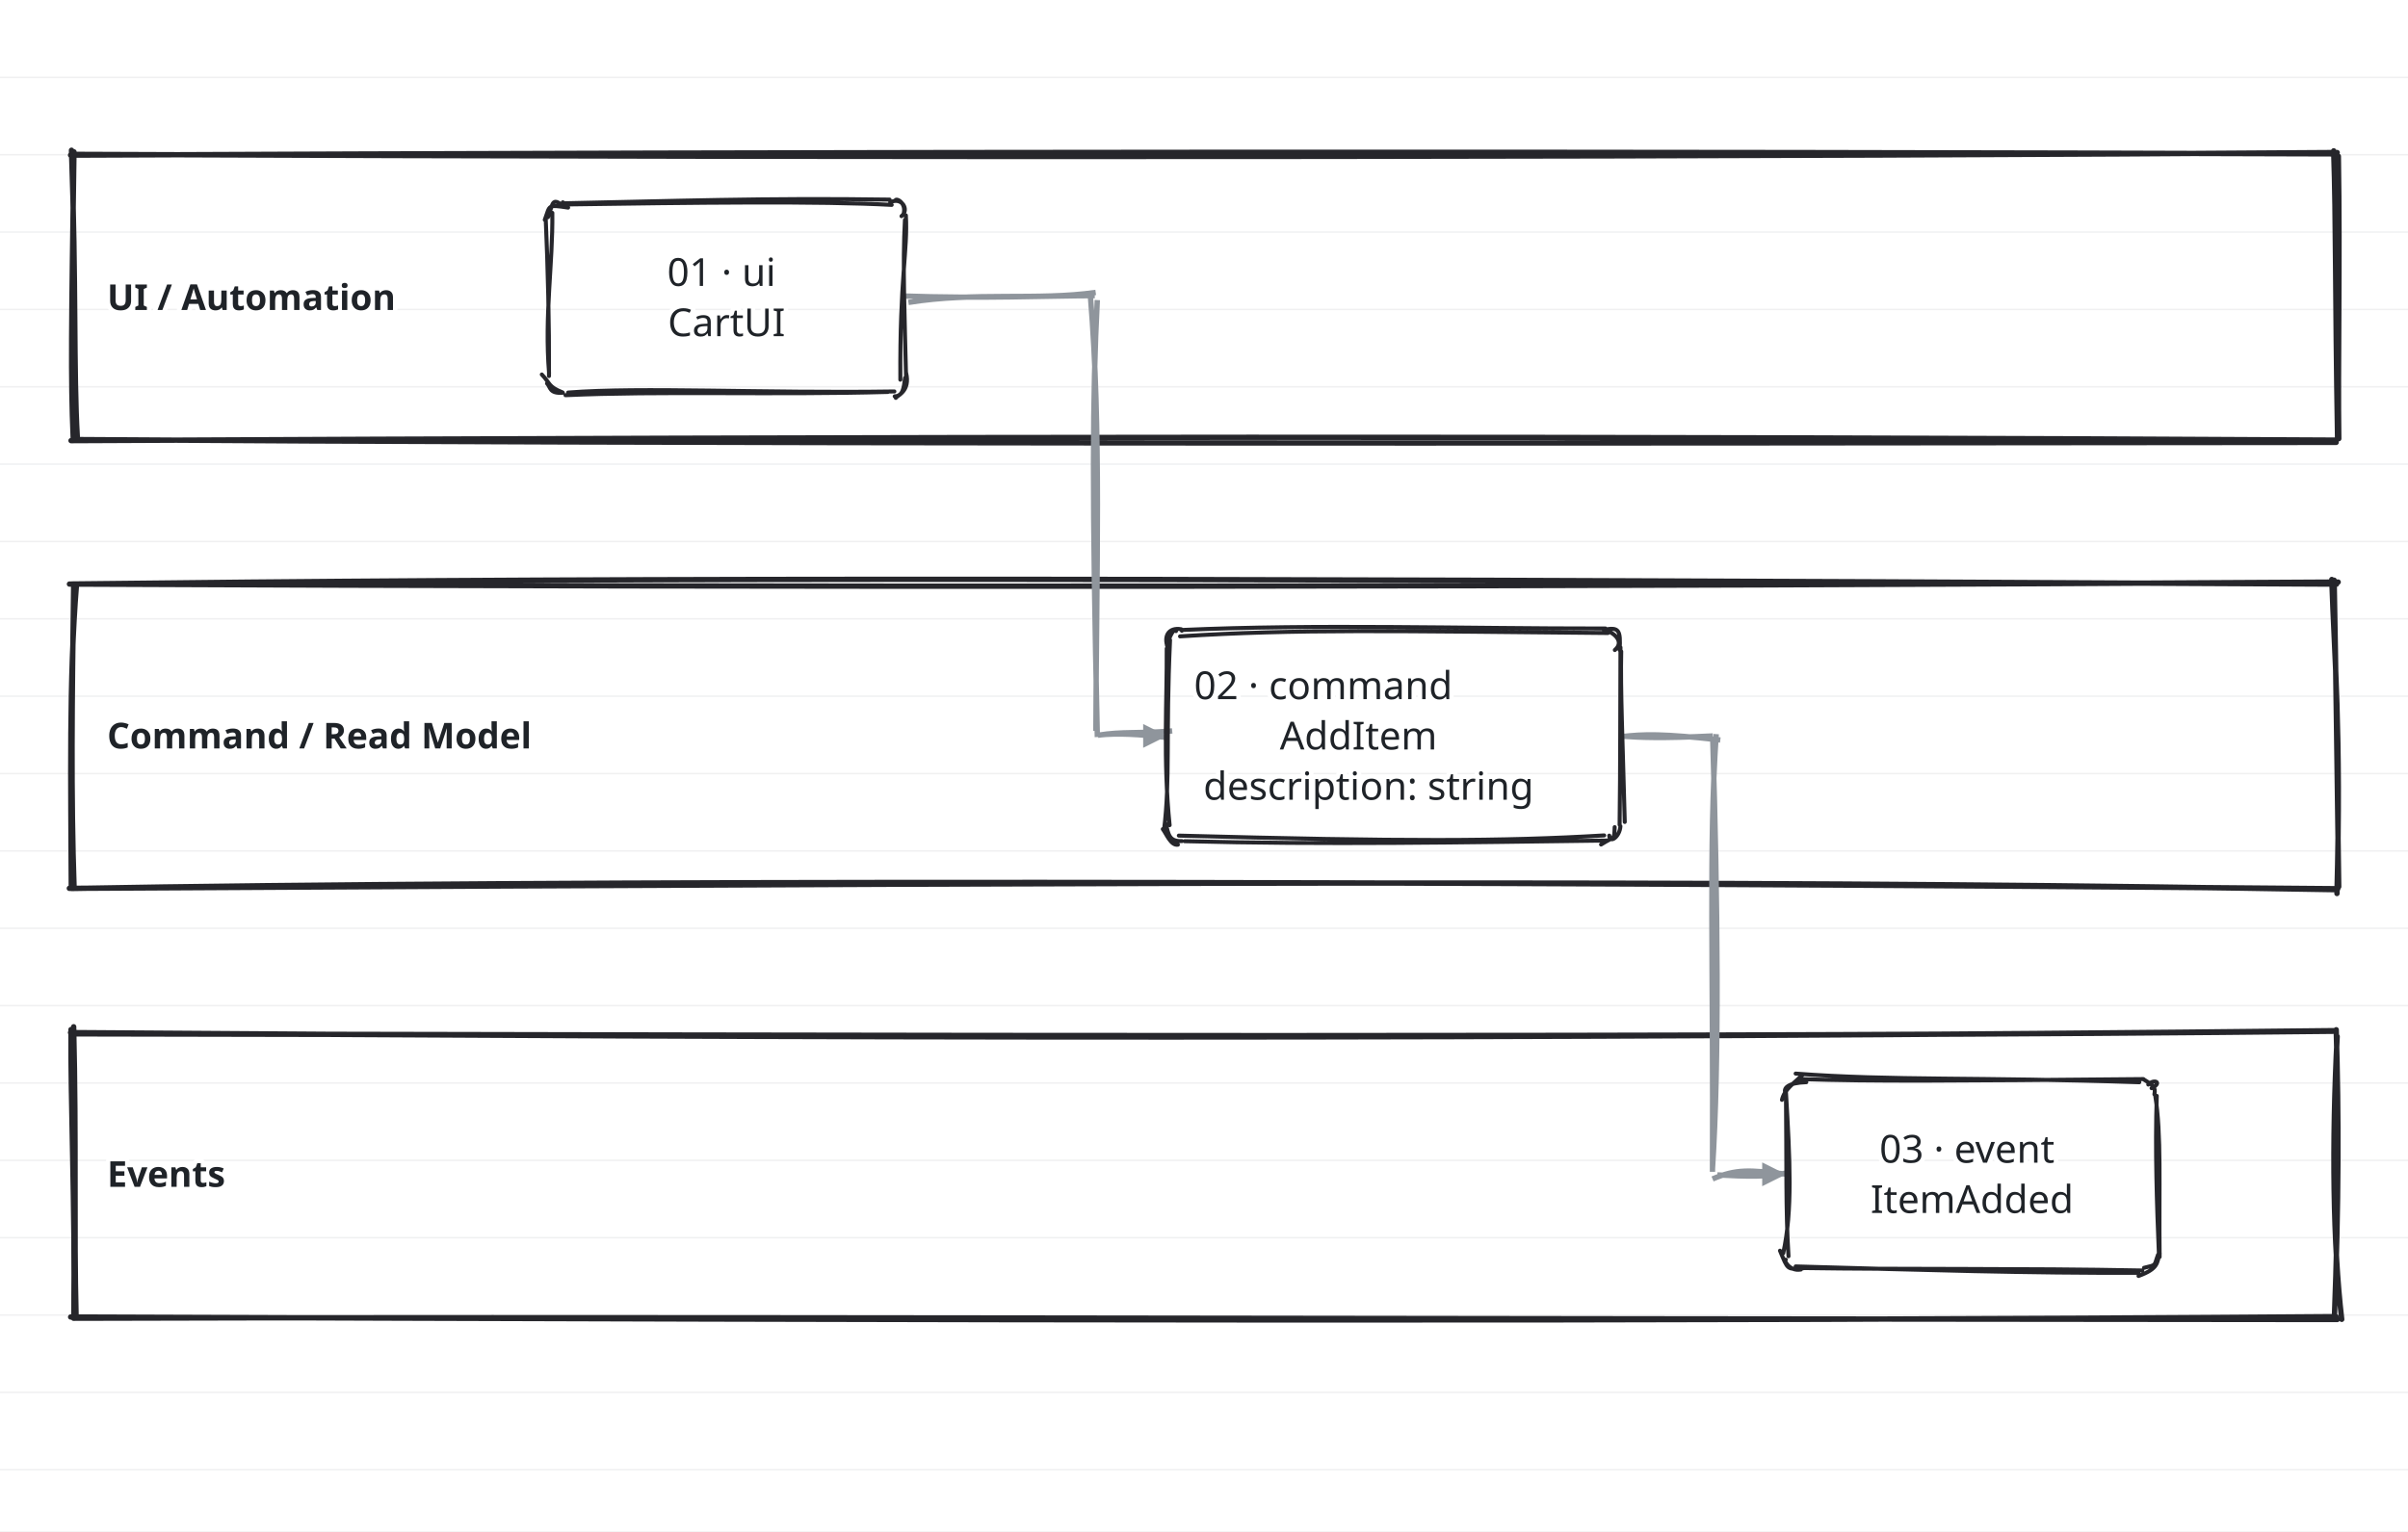
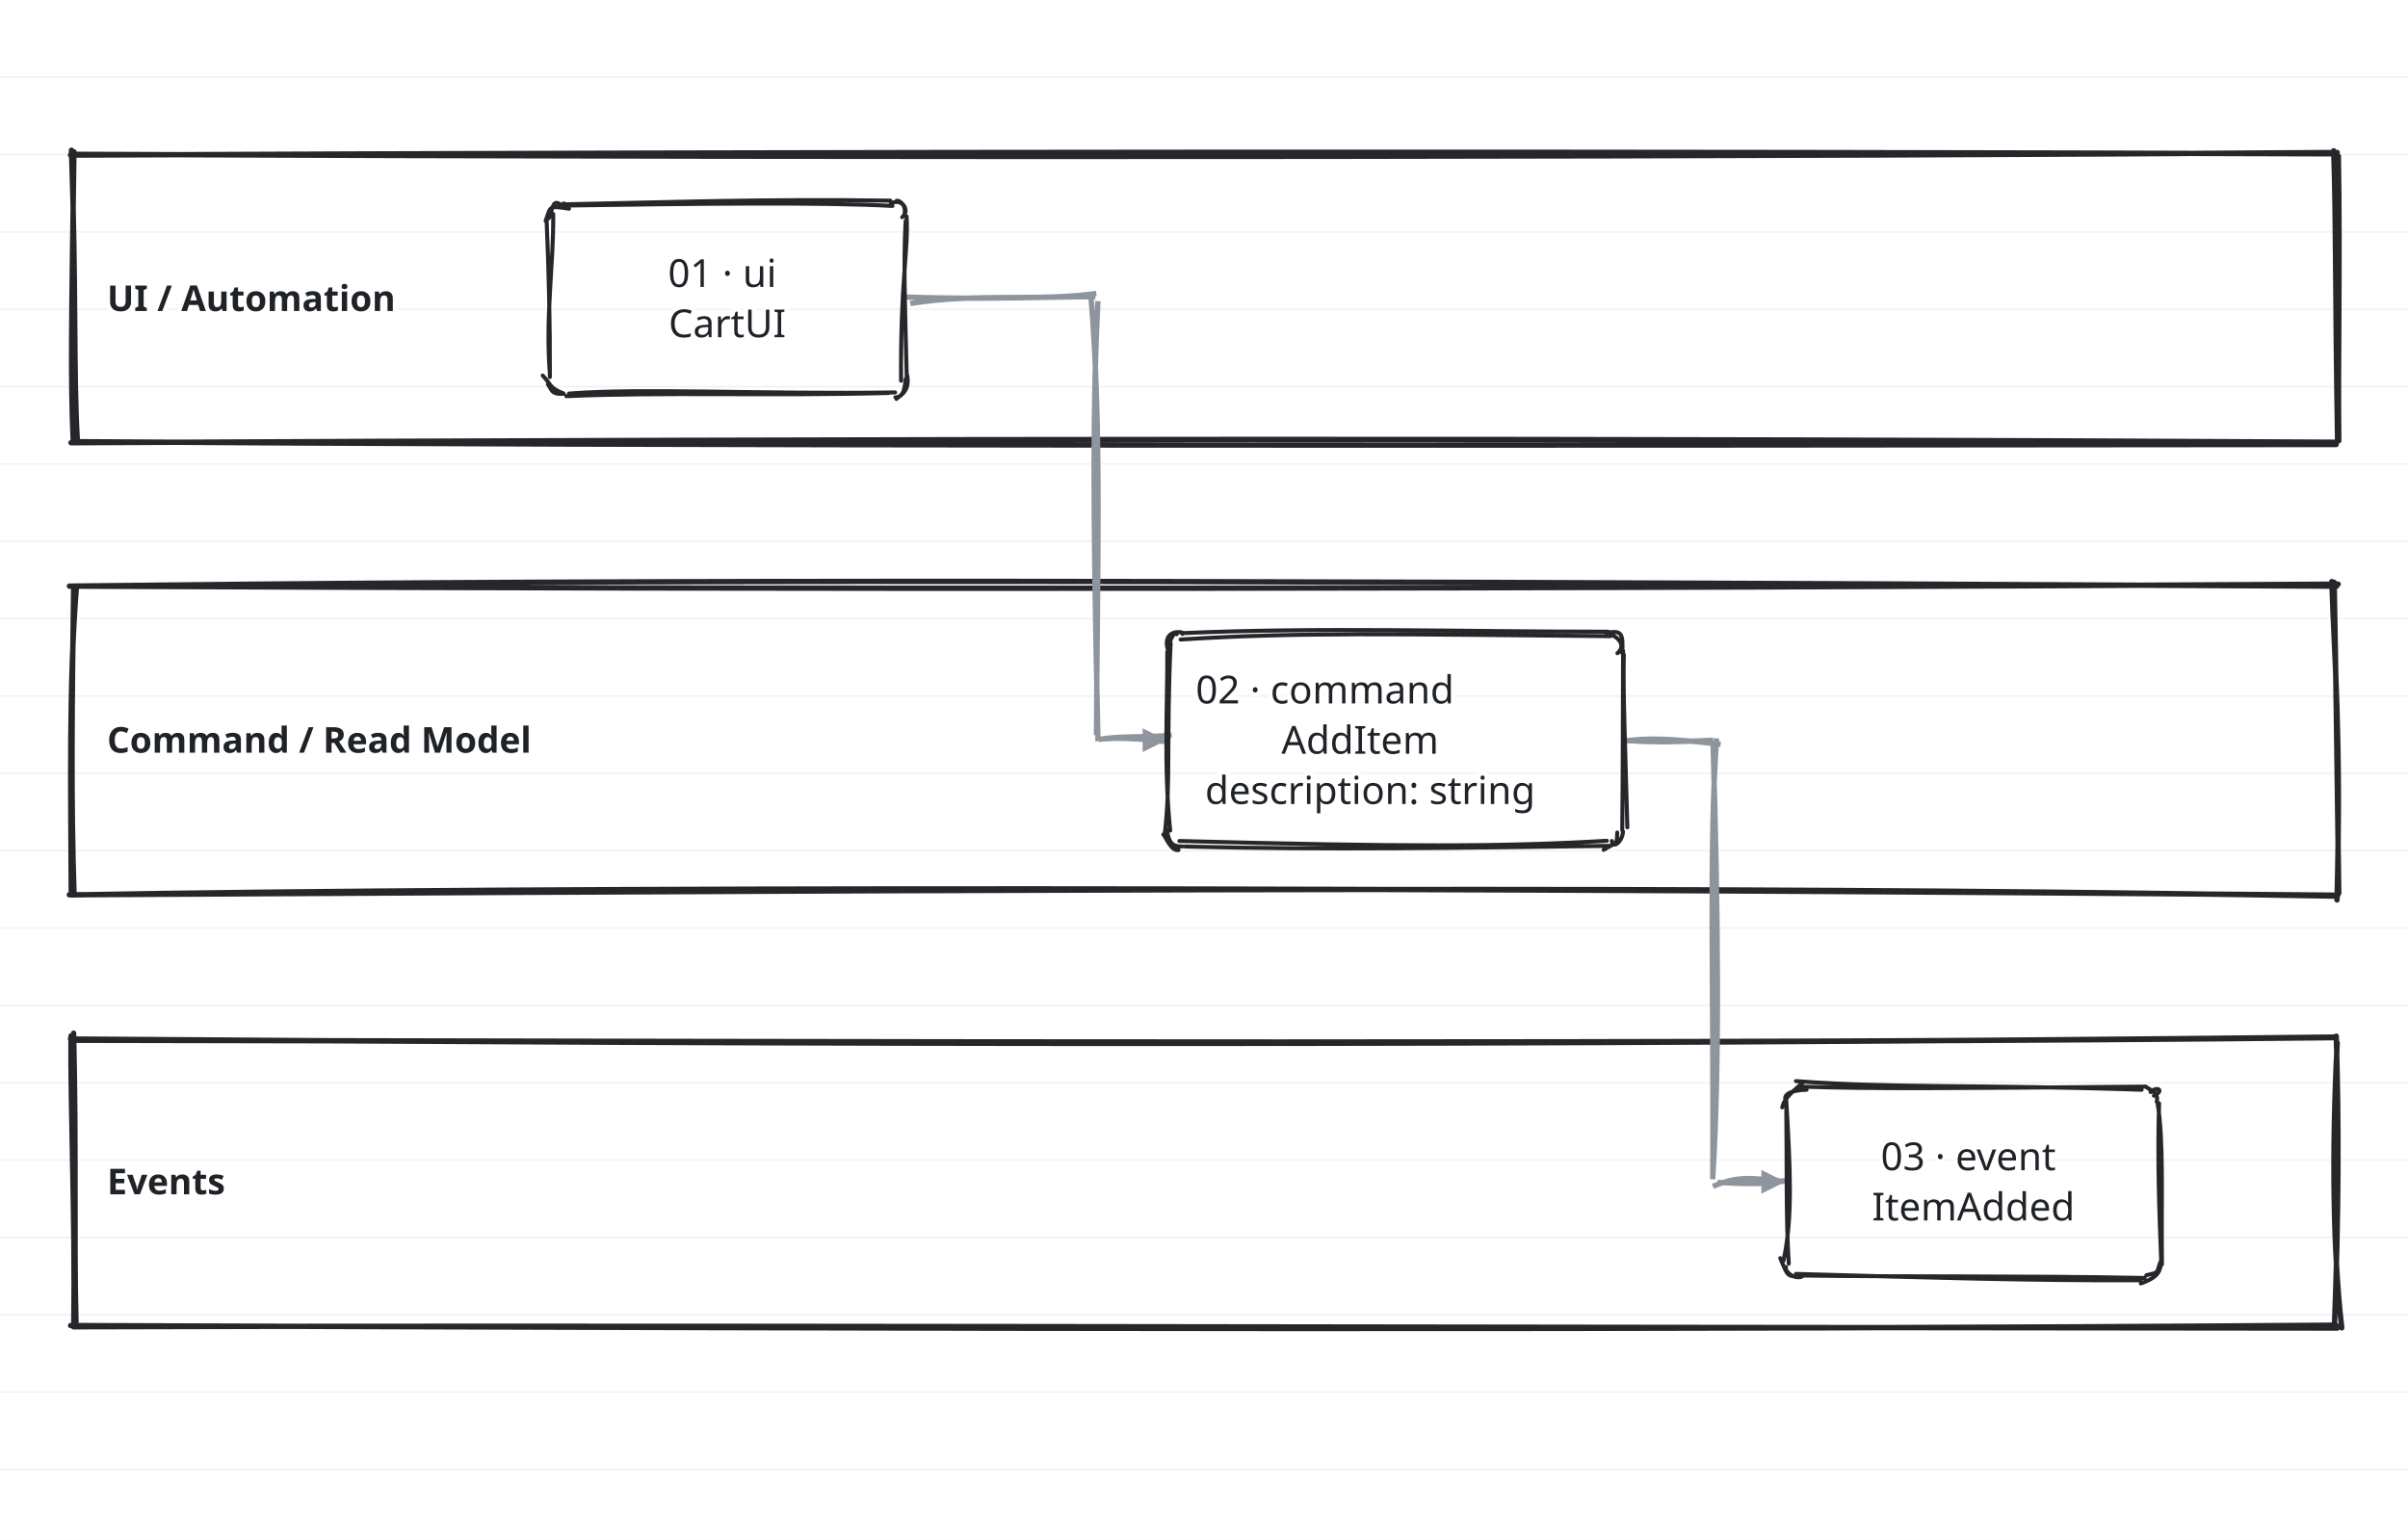
- <svg xmlns="http://www.w3.org/2000/svg" width="809.12" height="514.7" viewBox="0 0 809.12 514.7" style="--bg:#ffffff;--fg:#1f2328;--line:#d1d9e0;--accent:#0969da;--muted:#59636e;--border:#26262b;--font:Caveat;background:#ffffff" class="am-148ltyq1lfv0y9">
+ <svg xmlns="http://www.w3.org/2000/svg" width="809.495" height="517.7" viewBox="0 0 809.495 517.7" style="--bg:#ffffff;--fg:#1f2328;--line:#d1d9e0;--accent:#0969da;--muted:#59636e;--border:#26262b;--font:Caveat;background:#ffffff" class="am-1y363tx0yoqdjn">
  <style>
-   svg.am-148ltyq1lfv0y9 { font-family: var(--font, 'Caveat'), system-ui, sans-serif; }
-   svg.am-148ltyq1lfv0y9 {
+   svg.am-1y363tx0yoqdjn { font-family: var(--font, 'Caveat'), system-ui, sans-serif; }
+   svg.am-1y363tx0yoqdjn {
    /* Derived from --bg and --fg (overridable via --line, --accent, etc.) */
    --_text:          #1f2328;
    --_text-sec:      #59636e;
    --_text-muted:    #59636e;
    --_text-faint:    #86888b;
    --_line:          #d1d9e0;
    --_arrow:         #0969da;
    --_node-fill:     #f8f8f9;
    --_node-stroke:   #26262b;
    --_group-fill:    #ffffff;
    --_group-hdr:     #f4f4f4;
    --_inner-stroke:  #e4e5e5;
    --_key-badge:     #e9e9ea;
  }
</style>
-   <rect width="809.12" height="514.7" fill="#ffffff" data-backdrop="page" />
+   <rect width="809.495" height="517.7" fill="#ffffff" data-backdrop="page" />
  <g data-backdrop="paper-ruled">
-     <line x1="0" y1="26" x2="809.12" y2="26" stroke="#8f959c" stroke-width="0.5" opacity="0.14" />
-     <line x1="0" y1="52" x2="809.12" y2="52" stroke="#8f959c" stroke-width="0.5" opacity="0.14" />
-     <line x1="0" y1="78" x2="809.12" y2="78" stroke="#8f959c" stroke-width="0.5" opacity="0.14" />
-     <line x1="0" y1="104" x2="809.12" y2="104" stroke="#8f959c" stroke-width="0.5" opacity="0.14" />
-     <line x1="0" y1="130" x2="809.12" y2="130" stroke="#8f959c" stroke-width="0.5" opacity="0.14" />
-     <line x1="0" y1="156" x2="809.12" y2="156" stroke="#8f959c" stroke-width="0.5" opacity="0.14" />
-     <line x1="0" y1="182" x2="809.12" y2="182" stroke="#8f959c" stroke-width="0.5" opacity="0.14" />
-     <line x1="0" y1="208" x2="809.12" y2="208" stroke="#8f959c" stroke-width="0.5" opacity="0.14" />
-     <line x1="0" y1="234" x2="809.12" y2="234" stroke="#8f959c" stroke-width="0.5" opacity="0.14" />
-     <line x1="0" y1="260" x2="809.12" y2="260" stroke="#8f959c" stroke-width="0.5" opacity="0.14" />
-     <line x1="0" y1="286" x2="809.12" y2="286" stroke="#8f959c" stroke-width="0.5" opacity="0.14" />
-     <line x1="0" y1="312" x2="809.12" y2="312" stroke="#8f959c" stroke-width="0.5" opacity="0.14" />
-     <line x1="0" y1="338" x2="809.12" y2="338" stroke="#8f959c" stroke-width="0.5" opacity="0.14" />
-     <line x1="0" y1="364" x2="809.12" y2="364" stroke="#8f959c" stroke-width="0.5" opacity="0.14" />
-     <line x1="0" y1="390" x2="809.12" y2="390" stroke="#8f959c" stroke-width="0.5" opacity="0.14" />
-     <line x1="0" y1="416" x2="809.12" y2="416" stroke="#8f959c" stroke-width="0.5" opacity="0.14" />
-     <line x1="0" y1="442" x2="809.12" y2="442" stroke="#8f959c" stroke-width="0.5" opacity="0.14" />
-     <line x1="0" y1="468" x2="809.12" y2="468" stroke="#8f959c" stroke-width="0.5" opacity="0.14" />
-     <line x1="0" y1="494" x2="809.12" y2="494" stroke="#8f959c" stroke-width="0.5" opacity="0.14" />
+     <line x1="0" y1="26" x2="809.495" y2="26" stroke="#8f959c" stroke-width="0.5" opacity="0.14" />
+     <line x1="0" y1="52" x2="809.495" y2="52" stroke="#8f959c" stroke-width="0.5" opacity="0.14" />
+     <line x1="0" y1="78" x2="809.495" y2="78" stroke="#8f959c" stroke-width="0.5" opacity="0.14" />
+     <line x1="0" y1="104" x2="809.495" y2="104" stroke="#8f959c" stroke-width="0.5" opacity="0.14" />
+     <line x1="0" y1="130" x2="809.495" y2="130" stroke="#8f959c" stroke-width="0.5" opacity="0.14" />
+     <line x1="0" y1="156" x2="809.495" y2="156" stroke="#8f959c" stroke-width="0.5" opacity="0.14" />
+     <line x1="0" y1="182" x2="809.495" y2="182" stroke="#8f959c" stroke-width="0.5" opacity="0.14" />
+     <line x1="0" y1="208" x2="809.495" y2="208" stroke="#8f959c" stroke-width="0.5" opacity="0.14" />
+     <line x1="0" y1="234" x2="809.495" y2="234" stroke="#8f959c" stroke-width="0.5" opacity="0.14" />
+     <line x1="0" y1="260" x2="809.495" y2="260" stroke="#8f959c" stroke-width="0.5" opacity="0.14" />
+     <line x1="0" y1="286" x2="809.495" y2="286" stroke="#8f959c" stroke-width="0.5" opacity="0.14" />
+     <line x1="0" y1="312" x2="809.495" y2="312" stroke="#8f959c" stroke-width="0.5" opacity="0.14" />
+     <line x1="0" y1="338" x2="809.495" y2="338" stroke="#8f959c" stroke-width="0.5" opacity="0.14" />
+     <line x1="0" y1="364" x2="809.495" y2="364" stroke="#8f959c" stroke-width="0.5" opacity="0.14" />
+     <line x1="0" y1="390" x2="809.495" y2="390" stroke="#8f959c" stroke-width="0.5" opacity="0.14" />
+     <line x1="0" y1="416" x2="809.495" y2="416" stroke="#8f959c" stroke-width="0.5" opacity="0.14" />
+     <line x1="0" y1="442" x2="809.495" y2="442" stroke="#8f959c" stroke-width="0.5" opacity="0.14" />
+     <line x1="0" y1="468" x2="809.495" y2="468" stroke="#8f959c" stroke-width="0.5" opacity="0.14" />
+     <line x1="0" y1="494" x2="809.495" y2="494" stroke="#8f959c" stroke-width="0.5" opacity="0.14" />
  </g>
  <defs>
    <marker id="eventmodeling-arrow" markerWidth="8" markerHeight="8" refX="8" refY="4" orient="auto" markerUnits="userSpaceOnUse">
      <polygon points="0 0, 8 4, 0 8" fill="#8f959c" />
    </marker>
  </defs>
  <g data-id="lane:0" data-role="group">
-     <path d="M23.85 51.88 C314.03 53.14, 604.21 52.62, 785.32 51.27 M23.71 52.15 C287.51 50.97, 551.47 50.92, 785.03 51.72 M784.15 50.7 C784.95 74.48, 784.62 97.92, 785.45 147.06 M785.72 52.53 C786.3 88.26, 785.5 123.06, 785.86 147.44 M784.98 148.69 C505.88 148.98, 228.53 149.19, 24.5 147.74 M785.07 147.93 C545.2 146.56, 304.85 146.72, 23.87 148.1 M25.99 147.18 C24.66 124.3, 25.65 95.56, 24.02 50.5 M24.59 147.01 C23.73 127.13, 24.01 109.12, 24.85 51.04" fill="none" stroke="#26262b" stroke-width="1.8" stroke-linecap="round" stroke-linejoin="round" />
-     <text paint-order="stroke" stroke="#ffffff" stroke-width="3" stroke-linejoin="round" stroke-linecap="round" x="36" y="100" text-anchor="start" font-family="Caveat" font-size="12" font-weight="600" fill="#1f2328" data-prepared-text="true" dy="4.2" textLength="83.16" lengthAdjust="spacingAndGlyphs" data-font-metrics="deterministic-fit">UI / Automation</text>
+     <path d="M23.85 51.88 C314.18 53.14, 604.49 52.62, 785.69 51.27 M23.71 52.15 C287.64 50.97, 551.73 50.92, 785.41 51.72 M784.52 50.7 C785.34 74.65, 785 98.27, 785.82 147.81 M786.09 52.53 C786.68 88.53, 785.88 123.61, 786.23 148.19 M785.35 149.44 C506.12 149.73, 228.63 149.94, 24.5 148.49 M785.44 148.68 C545.46 147.31, 304.99 147.47, 23.87 148.85 M25.99 147.93 C24.65 124.85, 25.65 95.91, 24.02 50.5 M24.59 147.76 C23.73 127.73, 24.01 109.56, 24.85 51.04" fill="none" stroke="#26262b" stroke-width="1.8" stroke-linecap="round" stroke-linejoin="round" />
+     <text paint-order="stroke" stroke="#ffffff" stroke-width="3" stroke-linejoin="round" stroke-linecap="round" x="36" y="100.375" text-anchor="start" font-family="Caveat" font-size="12" font-weight="600" fill="#1f2328" data-prepared-text="true" dy="4.2" textLength="83.16" lengthAdjust="spacingAndGlyphs" data-font-metrics="deterministic-fit">UI / Automation</text>
  </g>
  <g data-id="lane:1" data-role="group">
-     <path d="M23.34 196.31 C273.16 197.47, 523.11 197.25, 785.66 195.64 M24.14 196.29 C182.02 194.45, 340.05 193.93, 785.11 196.33 M783.51 194.77 C784.34 220.43, 786.7 245.5, 785.25 300.32 M784.31 195.02 C784.92 226.49, 785.25 256.96, 785.84 298.03 M784.81 299.03 C616.33 296.09, 446.73 296.16, 23.3 298.58 M785.52 298.71 C483.33 296.08, 181.36 295.73, 24.05 298.63 M23.95 297.77 C23.83 264.49, 23.12 228.3, 25.71 196.37 M24.9 298.62 C23.83 267.37, 24.19 235.64, 24.76 196.39" fill="none" stroke="#26262b" stroke-width="1.8" stroke-linecap="round" stroke-linejoin="round" />
-     <text paint-order="stroke" stroke="#ffffff" stroke-width="3" stroke-linejoin="round" stroke-linecap="round" x="36" y="247.35" text-anchor="start" font-family="Caveat" font-size="12" font-weight="600" fill="#1f2328" data-prepared-text="true" dy="4.2" textLength="132.12" lengthAdjust="spacingAndGlyphs" data-font-metrics="deterministic-fit">Command / Read Model</text>
+     <path d="M23.34 197.06 C273.28 198.22, 523.35 198, 786.03 196.39 M24.14 197.04 C182.1 195.2, 340.21 194.68, 785.48 197.08 M783.88 195.52 C784.72 221.54, 787.08 246.98, 785.63 302.57 M784.68 195.77 C785.3 227.69, 785.63 258.61, 786.22 300.28 M785.19 301.28 C616.62 298.34, 446.93 298.4, 23.3 300.83 M785.89 300.96 C483.56 298.33, 181.43 297.98, 24.05 300.88 M23.95 300.02 C23.81 266.23, 23.11 229.53, 25.71 197.12 M24.9 300.87 C23.84 269.16, 24.2 236.96, 24.76 197.14" fill="none" stroke="#26262b" stroke-width="1.8" stroke-linecap="round" stroke-linejoin="round" />
+     <text paint-order="stroke" stroke="#ffffff" stroke-width="3" stroke-linejoin="round" stroke-linecap="round" x="36" y="248.85" text-anchor="start" font-family="Caveat" font-size="12" font-weight="600" fill="#1f2328" data-prepared-text="true" dy="4.2" textLength="132.12" lengthAdjust="spacingAndGlyphs" data-font-metrics="deterministic-fit">Command / Read Model</text>
  </g>
  <g data-id="lane:2" data-role="group">
-     <path d="M24.14 347.49 C299.87 348.01, 577.09 348.85, 785.01 346.61 M23.7 347.07 C267.6 348.89, 511.46 349.41, 784.89 346.41 M785.32 348.36 C783.49 384.59, 783.93 418.4, 786.85 443.44 M785 346.11 C785.87 375.19, 785.87 403.65, 784.37 443.38 M785.34 443.5 C481.79 443.3, 177.89 442.54, 24.71 443.07 M784.94 442.53 C556.06 444.25, 327.24 443.75, 23.74 442.66 M25.55 441.69 C24.83 413.9, 25.67 383.69, 24.75 345.11 M24.81 442.03 C25.27 405.69, 23.65 370.21, 23.86 346.04" fill="none" stroke="#26262b" stroke-width="1.8" stroke-linecap="round" stroke-linejoin="round" />
-     <text paint-order="stroke" stroke="#ffffff" stroke-width="3" stroke-linejoin="round" stroke-linecap="round" x="36" y="394.7" text-anchor="start" font-family="Caveat" font-size="12" font-weight="600" fill="#1f2328" data-prepared-text="true" dy="4.2" textLength="42.12" lengthAdjust="spacingAndGlyphs" data-font-metrics="deterministic-fit">Events</text>
+     <path d="M24.14 349.74 C300 350.26, 577.36 351.1, 785.39 348.86 M23.7 349.32 C267.72 351.14, 511.7 351.66, 785.27 348.66 M785.7 350.61 C783.85 387.12, 784.3 421.22, 787.23 446.44 M785.38 348.36 C786.24 377.66, 786.25 406.34, 784.75 446.38 M785.72 446.5 C482.02 446.3, 177.96 445.54, 24.71 446.07 M785.31 445.53 C556.32 447.26, 327.39 446.75, 23.74 445.66 M25.55 444.69 C24.83 416.66, 25.67 386.23, 24.75 347.36 M24.81 445.03 C25.27 408.4, 23.65 372.64, 23.86 348.29" fill="none" stroke="#26262b" stroke-width="1.8" stroke-linecap="round" stroke-linejoin="round" />
+     <text paint-order="stroke" stroke="#ffffff" stroke-width="3" stroke-linejoin="round" stroke-linecap="round" x="36" y="397.325" text-anchor="start" font-family="Caveat" font-size="12" font-weight="600" fill="#1f2328" data-prepared-text="true" dy="4.2" textLength="42.12" lengthAdjust="spacingAndGlyphs" data-font-metrics="deterministic-fit">Events</text>
  </g>
-   <polyline stroke-opacity="0" points="304.12,100 368.12,100 368.12,247.35 392.12,247.35" fill="none" stroke="#8f959c" stroke-width="1" marker-end="url(#eventmodeling-arrow)" data-relationship="inferred" data-direction="forward" data-id="relation:01:02" data-role="edge" data-from="01" data-to="02" role="graphics-symbol" aria-roledescription="relation" aria-label="01 to 02" />
-   <path d="M305.24 101.65 C327.47 98.04, 348.65 101.06, 368.17 98.29 M303.19 99.48 C329.11 100.42, 352.16 99.4, 367.86 99.37 M366.39 99.51 C370.09 144.38, 368.38 192.64, 368.23 245.65 M368.71 100.86 C367.08 132.91, 366.92 166.71, 368.72 247.74 M368.9 247.13 C377.26 245.75, 382.26 246.67, 393.88 245.67 M369.08 247.06 C375.51 246.35, 383.21 246.83, 391.43 247.81" fill="none" stroke="#8f959c" stroke-width="1.8" stroke-linecap="butt" stroke-linejoin="miter" stroke-miterlimit="4" />
-   <polyline stroke-opacity="0" points="544.479,247.35 576.12,247.35 576.12,394.7 600.12,394.7" fill="none" stroke="#8f959c" stroke-width="1" marker-end="url(#eventmodeling-arrow)" data-relationship="inferred" data-direction="forward" data-id="relation:02:03" data-role="edge" data-from="02" data-to="03" role="graphics-symbol" aria-roledescription="relation" aria-label="02 to 03" />
-   <path d="M544.61 247.63 C552.34 246.71, 558.67 246.55, 578.05 248.72 M545.12 247.44 C550.86 247.86, 558.25 248.21, 575.56 247.36 M575.52 249.01 C577.18 302.42, 577.73 357.33, 575.41 393 M576.67 246.74 C574.13 284.62, 575.73 323.99, 575.42 393.86 M575.44 396.26 C583.57 392.82, 587.73 393.27, 599.94 394.61 M577.05 394.9 C586.54 395.43, 594.96 395.67, 600.82 394.08" fill="none" stroke="#8f959c" stroke-width="1.8" stroke-linecap="butt" stroke-linejoin="miter" stroke-miterlimit="4" />
+   <polyline stroke-opacity="0" points="304.87,100.375 368.495,100.375 368.495,248.85 392.12,248.85" fill="none" stroke="#8f959c" stroke-width="1" marker-end="url(#eventmodeling-arrow)" data-relationship="inferred" data-direction="forward" data-id="relation:01:02" data-role="edge" data-from="01" data-to="02" role="graphics-symbol" aria-roledescription="relation" aria-label="01 to 02" />
+   <path d="M305.99 102.03 C328.09 98.41, 349.13 101.43, 368.54 98.66 M303.94 99.86 C329.71 100.79, 352.62 99.77, 368.23 99.74 M366.77 99.89 C370.47 145.11, 368.76 193.72, 368.61 247.15 M369.08 101.23 C367.45 133.54, 367.28 167.6, 369.1 249.24 M369.28 248.63 C377.51 247.25, 382.39 248.17, 393.88 247.17 M369.45 248.56 C375.77 247.85, 383.35 248.34, 391.43 249.31" fill="none" stroke="#8f959c" stroke-width="1.8" stroke-linecap="butt" stroke-linejoin="miter" stroke-miterlimit="4" />
+   <polyline stroke-opacity="0" points="545.979,248.85 576.495,248.85 576.495,397.325 600.12,397.325" fill="none" stroke="#8f959c" stroke-width="1" marker-end="url(#eventmodeling-arrow)" data-relationship="inferred" data-direction="forward" data-id="relation:02:03" data-role="edge" data-from="02" data-to="03" role="graphics-symbol" aria-roledescription="relation" aria-label="02 to 03" />
+   <path d="M546.11 249.13 C553.57 248.21, 559.62 248.05, 578.42 250.22 M546.62 248.94 C552.14 249.35, 559.29 249.71, 575.93 248.86 M575.89 250.51 C577.56 304.34, 578.11 359.68, 575.78 395.63 M577.04 248.24 C574.5 286.41, 576.1 326.07, 575.79 396.49 M575.82 398.88 C583.85 395.45, 587.91 395.9, 599.94 397.23 M577.42 397.53 C586.76 398.05, 595.04 398.29, 600.82 396.71" fill="none" stroke="#8f959c" stroke-width="1.8" stroke-linecap="butt" stroke-linejoin="miter" stroke-miterlimit="4" />
  <g data-parent="lane:0" data-id="01" data-role="node">
-     <path d="M188.79 68.34 C225.53 67.61, 256.97 66.46, 298.91 67.09 M189.87 68.72 C232.32 68.11, 275.98 67.54, 299.62 68.87 M299.12 68 C303.03 66.05, 305.64 70.49, 302.92 72.65 M300.85 67.54 C300.65 66.21, 304.89 68, 303.54 72.18 M304.39 72.39 C305.05 84.25, 302.3 93.54, 302.53 127.63 M304.07 73.91 C303.24 88.84, 303.99 106.36, 304.47 127.37 M304.12 127 C303.66 130.45, 303.43 133.12, 300.63 133.21 M304.44 125.21 C306.03 131.59, 301.38 132.9, 301 133.74 M300.52 131.57 C256.39 132.23, 215.46 130.02, 190.9 131.94 M298.33 131.74 C259.99 132.8, 221.52 131.37, 190.02 132.83 M189.12 132 C184.54 132.35, 185.05 130.14, 183.81 128.88 M189.02 131.89 C184.09 129.93, 185.01 128.93, 182.06 125.88 M184.49 125.4 C182.91 105.9, 185.79 88.65, 185.59 71.55 M184.47 126.39 C184.54 108.3, 184.12 90.58, 183.35 73.06 M184.12 73 C185.63 69.38, 185.32 66.26, 188.43 68.67 M183.05 73.89 C184.88 68.98, 183.75 68.7, 190.89 69.78 M189.12 68 C189.12 68, 189.12 68, 189.12 68 M189.12 68 C189.12 68, 189.12 68, 189.12 68" fill="none" stroke="#26262b" stroke-width="1.35" stroke-linecap="round" stroke-linejoin="round" />
-     <text paint-order="stroke" stroke="#ffffff" stroke-width="3" stroke-linejoin="round" stroke-linecap="round" x="244.12" y="100" text-anchor="middle" font-family="Caveat" font-size="13" font-weight="500" fill="#1f2328" data-prepared-text="true">
-       <tspan x="244.12" y="96.1">
-         <tspan x="244.12" text-anchor="middle" data-text-fragment="true">01 · ui</tspan>
+     <path d="M189.17 68.71 C225.91 67.98, 257.35 66.83, 299.28 67.46 M190.24 69.1 C232.69 68.48, 276.35 67.92, 300 69.24 M299.5 68.38 C303.41 66.43, 306.01 70.87, 303.29 73.02 M301.23 67.92 C301.02 66.58, 305.26 68.38, 303.92 72.55 M304.77 72.77 C305.42 84.62, 302.68 93.92, 302.91 128 M304.45 74.29 C303.61 89.21, 304.36 106.74, 304.85 127.74 M304.5 127.38 C304.04 130.82, 303.8 133.49, 301.01 133.59 M304.82 125.58 C306.41 131.97, 301.76 133.27, 301.37 134.12 M300.89 131.94 C256.77 132.6, 215.84 130.4, 191.28 132.32 M298.7 132.12 C260.37 133.18, 221.89 131.75, 190.4 133.2 M189.5 132.38 C184.91 132.73, 185.43 130.51, 184.18 129.25 M189.39 132.27 C184.47 130.31, 185.38 129.3, 182.44 126.26 M184.86 125.77 C183.28 106.27, 186.16 89.03, 185.97 71.93 M184.85 126.77 C184.92 108.68, 184.49 90.96, 183.73 73.44 M184.5 73.38 C186.01 69.76, 185.7 66.64, 188.81 69.05 M183.43 74.26 C185.25 69.35, 184.13 69.07, 191.27 70.16 M189.5 68.38 C189.5 68.38, 189.5 68.38, 189.5 68.38 M189.5 68.38 C189.5 68.38, 189.5 68.38, 189.5 68.38" fill="none" stroke="#26262b" stroke-width="1.35" stroke-linecap="round" stroke-linejoin="round" />
+     <text paint-order="stroke" stroke="#ffffff" stroke-width="3" stroke-linejoin="round" stroke-linecap="round" x="244.495" y="100.375" text-anchor="middle" font-family="Caveat" font-size="13" font-weight="500" fill="#1f2328" data-prepared-text="true">
+       <tspan x="244.495" y="96.475">
+         <tspan x="244.495" text-anchor="middle" data-text-fragment="true">01 · ui</tspan>
      </tspan>
-       <tspan x="244.12" y="113">CartUI</tspan>
+       <tspan x="244.495" y="113.375">CartUI</tspan>
    </text>
  </g>
  <g data-parent="lane:1" data-id="02" data-role="node">
-     <path d="M396.51 213.89 C435.43 211.36, 468.94 212.12, 540.29 212.76 M396.94 211.75 C442.67 209.71, 490.48 211.28, 539.48 211.25 M539.48 212 C541.06 211.97, 546.4 215.26, 542.61 218.48 M538.89 211.7 C543.95 210.67, 544.62 211.66, 544.22 218.48 M544.75 218.94 C544.46 232.08, 545.23 248.63, 545.94 276.27 M544.5 217.59 C544.4 237.29, 544.48 257.47, 544.21 277.21 M544.48 277.7 C544.29 281.18, 540.91 283.71, 540.74 280.86 M542.55 278.01 C542.35 282.48, 542.71 280.86, 537.98 283.85 M539.02 280.79 C505.33 282.82, 470.61 282.86, 396.1 280.86 M540.18 282.51 C492.16 283.13, 444.43 283.95, 398.04 282.73 M397.12 282.7 C392.63 282.89, 392.62 280.15, 391.72 276.87 M395.79 283.91 C393.41 284.32, 391.85 280.09, 390.72 278.67 M391.13 278.98 C393.25 261.88, 391.66 247.76, 393.15 215.11 M393.01 277.35 C390.78 255.84, 392.16 234.68, 392.03 217.99 M392.12 217 C393.58 211.67, 395.24 211.1, 395.16 212.11 M392.91 218.84 C390.48 214.06, 392.51 210.72, 396.91 211.5 M397.12 212 C397.12 212, 397.12 212, 397.12 212 M397.12 212 C397.12 212, 397.12 212, 397.12 212" fill="none" stroke="#26262b" stroke-width="1.35" stroke-linecap="round" stroke-linejoin="round" />
-     <text paint-order="stroke" stroke="#ffffff" stroke-width="3" stroke-linejoin="round" stroke-linecap="round" x="468.3" y="247.35" text-anchor="middle" font-family="Caveat" font-size="13" font-weight="500" fill="#1f2328" xml:space="preserve" data-prepared-text="true">
-       <tspan x="468.3" y="235">
-         <tspan x="468.3" text-anchor="middle" data-text-fragment="true">02 · command</tspan>
+     <path d="M396.88 215.01 C436 212.48, 469.7 213.24, 541.41 213.88 M397.32 212.87 C443.29 210.83, 491.34 212.39, 540.61 212.38 M540.6 213.13 C542.18 213.1, 547.53 216.38, 543.73 219.61 M540.02 212.82 C545.08 211.8, 545.74 212.79, 545.34 219.6 M545.88 220.07 C545.58 233.41, 546.35 250.16, 547.06 278.15 M545.62 218.71 C545.52 238.67, 545.6 259.1, 545.34 279.08 M545.6 279.57 C545.42 283.05, 542.04 285.58, 541.87 282.74 M543.67 279.89 C543.47 284.35, 543.83 282.74, 539.1 285.72 M540.15 282.67 C506.27 284.69, 471.36 284.73, 396.48 282.74 M541.31 284.38 C493.04 285.01, 445.05 285.83, 398.42 284.6 M397.5 284.57 C393.01 284.76, 392.99 282.03, 392.1 278.74 M396.17 285.78 C393.79 286.2, 392.22 281.96, 391.09 280.55 M391.5 280.85 C393.63 263.56, 392.04 249.25, 393.53 216.24 M393.38 279.23 C391.15 257.45, 392.53 236.03, 392.41 219.11 M392.5 218.13 C393.96 212.8, 395.61 212.23, 395.53 213.24 M393.28 219.97 C390.85 215.19, 392.89 211.85, 397.28 212.62 M397.5 213.13 C397.5 213.13, 397.5 213.13, 397.5 213.13 M397.5 213.13 C397.5 213.13, 397.5 213.13, 397.5 213.13" fill="none" stroke="#26262b" stroke-width="1.35" stroke-linecap="round" stroke-linejoin="round" />
+     <text paint-order="stroke" stroke="#ffffff" stroke-width="3" stroke-linejoin="round" stroke-linecap="round" x="469.05" y="248.85" text-anchor="middle" font-family="Caveat" font-size="13" font-weight="500" fill="#1f2328" xml:space="preserve" data-prepared-text="true">
+       <tspan x="469.05" y="236.5">
+         <tspan x="469.05" text-anchor="middle" data-text-fragment="true">02 · command</tspan>
      </tspan>
-       <tspan x="468.3" y="251.9">AddItem</tspan>
-       <tspan x="468.3" y="268.8"> description: string </tspan>
+       <tspan x="469.05" y="253.4">AddItem</tspan>
+       <tspan x="469.05" y="270.3"> description: string </tspan>
    </text>
  </g>
  <g data-parent="lane:2" data-id="03" data-role="node">
-     <path d="M603.36 360.85 C635.92 363.31, 664.41 361.91, 718.83 363.76 M605.34 362.71 C629.64 363.49, 654.36 363.28, 720.22 362.69 M720.14 362.7 C723.4 364.68, 724.43 365.38, 723.91 367.82 M721.85 364.53 C723.73 362.52, 726.85 363.79, 722.96 365.75 M724.16 368.04 C726.32 381.39, 725.38 398.35, 725.66 422.47 M724.7 368.33 C724.09 386.45, 724.77 405.85, 725.4 421.05 M725.14 421.7 C723.69 425.58, 724.83 425.06, 720.41 426.13 M725.69 421.34 C724.68 424.39, 725.45 426.35, 718.57 428.87 M718.49 427.81 C682.04 427.95, 646.23 426.88, 603.37 425.66 M719.83 427.03 C679.83 426.24, 639.05 426.73, 605.61 426.2 M605.12 426.7 C601.18 427.48, 599.12 423.19, 600.04 423.39 M605.94 426.27 C600.31 426.71, 600.84 426.84, 598.1 420.37 M599.19 421.21 C602.32 406.94, 601.47 390.12, 600.09 366.89 M600.96 422.23 C599.98 406.95, 600.36 390.79, 600.11 367.69 M600.12 367.7 C598.83 365.74, 600.92 363.9, 606.94 363.74 M598.76 369.68 C599.56 366.18, 602.74 364.11, 605.92 361.09 M605.12 362.7 C605.12 362.7, 605.12 362.7, 605.12 362.7 M605.12 362.7 C605.12 362.7, 605.12 362.7, 605.12 362.7" fill="none" stroke="#26262b" stroke-width="1.35" stroke-linecap="round" stroke-linejoin="round" />
-     <text paint-order="stroke" stroke="#ffffff" stroke-width="3" stroke-linejoin="round" stroke-linecap="round" x="662.63" y="394.7" text-anchor="middle" font-family="Caveat" font-size="13" font-weight="500" fill="#1f2328" data-prepared-text="true">
-       <tspan x="662.63" y="390.8">
-         <tspan x="662.63" text-anchor="middle" data-text-fragment="true">03 · event</tspan>
+     <path d="M603.73 363.47 C636.49 365.93, 665.17 364.54, 719.95 366.38 M605.72 365.34 C630.18 366.12, 655.06 365.91, 721.34 365.32 M721.26 365.32 C724.53 367.3, 725.55 368.01, 725.03 370.45 M722.97 367.15 C724.85 365.14, 727.97 366.42, 724.08 368.38 M725.28 370.66 C727.44 384.01, 726.51 400.97, 726.78 425.09 M725.82 370.95 C725.22 389.07, 725.9 408.47, 726.52 423.67 M726.26 424.32 C724.81 428.21, 725.96 427.68, 721.53 428.75 M726.81 423.97 C725.8 427.01, 726.57 428.98, 719.69 431.5 M719.61 430.44 C682.93 430.58, 646.88 429.51, 603.74 428.29 M720.96 429.66 C680.7 428.86, 639.65 429.35, 605.99 428.83 M605.5 429.32 C601.55 430.1, 599.49 425.81, 600.42 426.01 M606.32 428.9 C600.68 429.34, 601.21 429.46, 598.47 422.99 M599.56 423.84 C602.69 409.57, 601.84 392.75, 600.46 369.51 M601.33 424.86 C600.36 409.58, 600.74 393.41, 600.49 370.32 M600.5 370.32 C599.21 368.37, 601.29 366.53, 607.31 366.37 M599.13 372.31 C599.94 368.81, 603.11 366.73, 606.3 363.72 M605.5 365.32 C605.5 365.32, 605.5 365.32, 605.5 365.32 M605.5 365.32 C605.5 365.32, 605.5 365.32, 605.5 365.32" fill="none" stroke="#26262b" stroke-width="1.35" stroke-linecap="round" stroke-linejoin="round" />
+     <text paint-order="stroke" stroke="#ffffff" stroke-width="3" stroke-linejoin="round" stroke-linecap="round" x="663.38" y="397.325" text-anchor="middle" font-family="Caveat" font-size="13" font-weight="500" fill="#1f2328" data-prepared-text="true">
+       <tspan x="663.38" y="393.425">
+         <tspan x="663.38" text-anchor="middle" data-text-fragment="true">03 · event</tspan>
      </tspan>
-       <tspan x="662.63" y="407.7">ItemAdded</tspan>
+       <tspan x="663.38" y="410.325">ItemAdded</tspan>
    </text>
  </g>
</svg>
